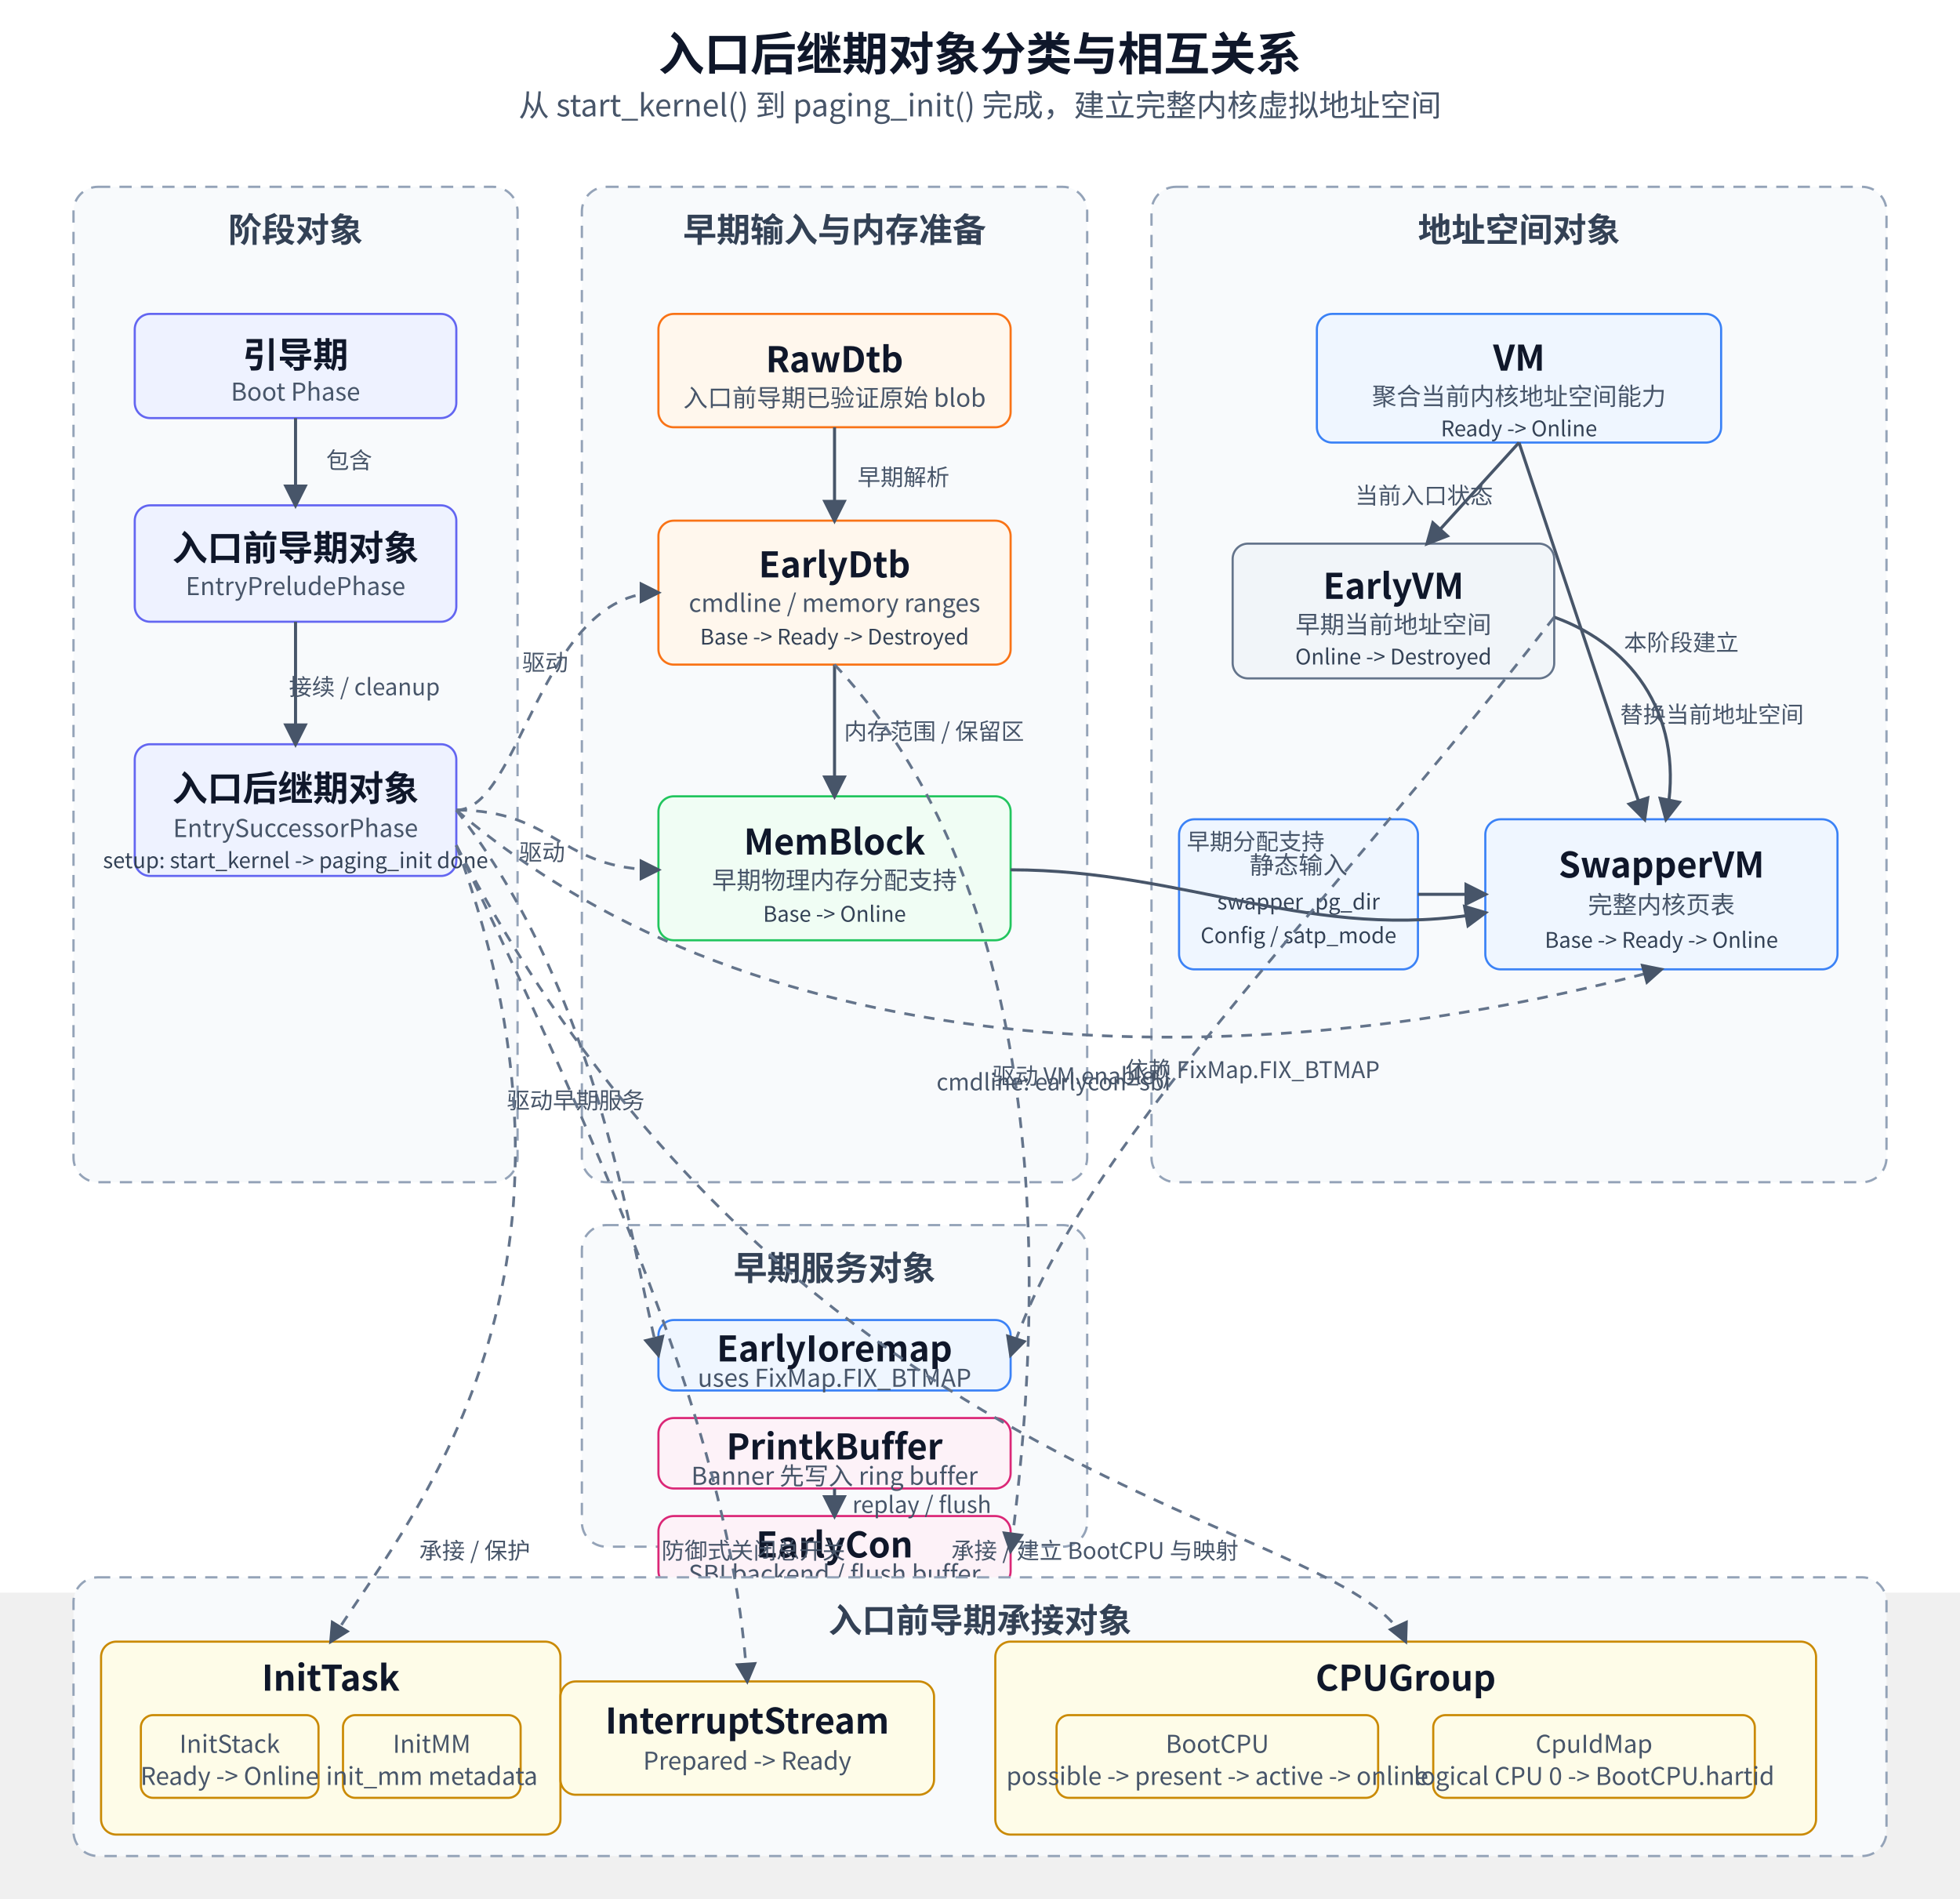
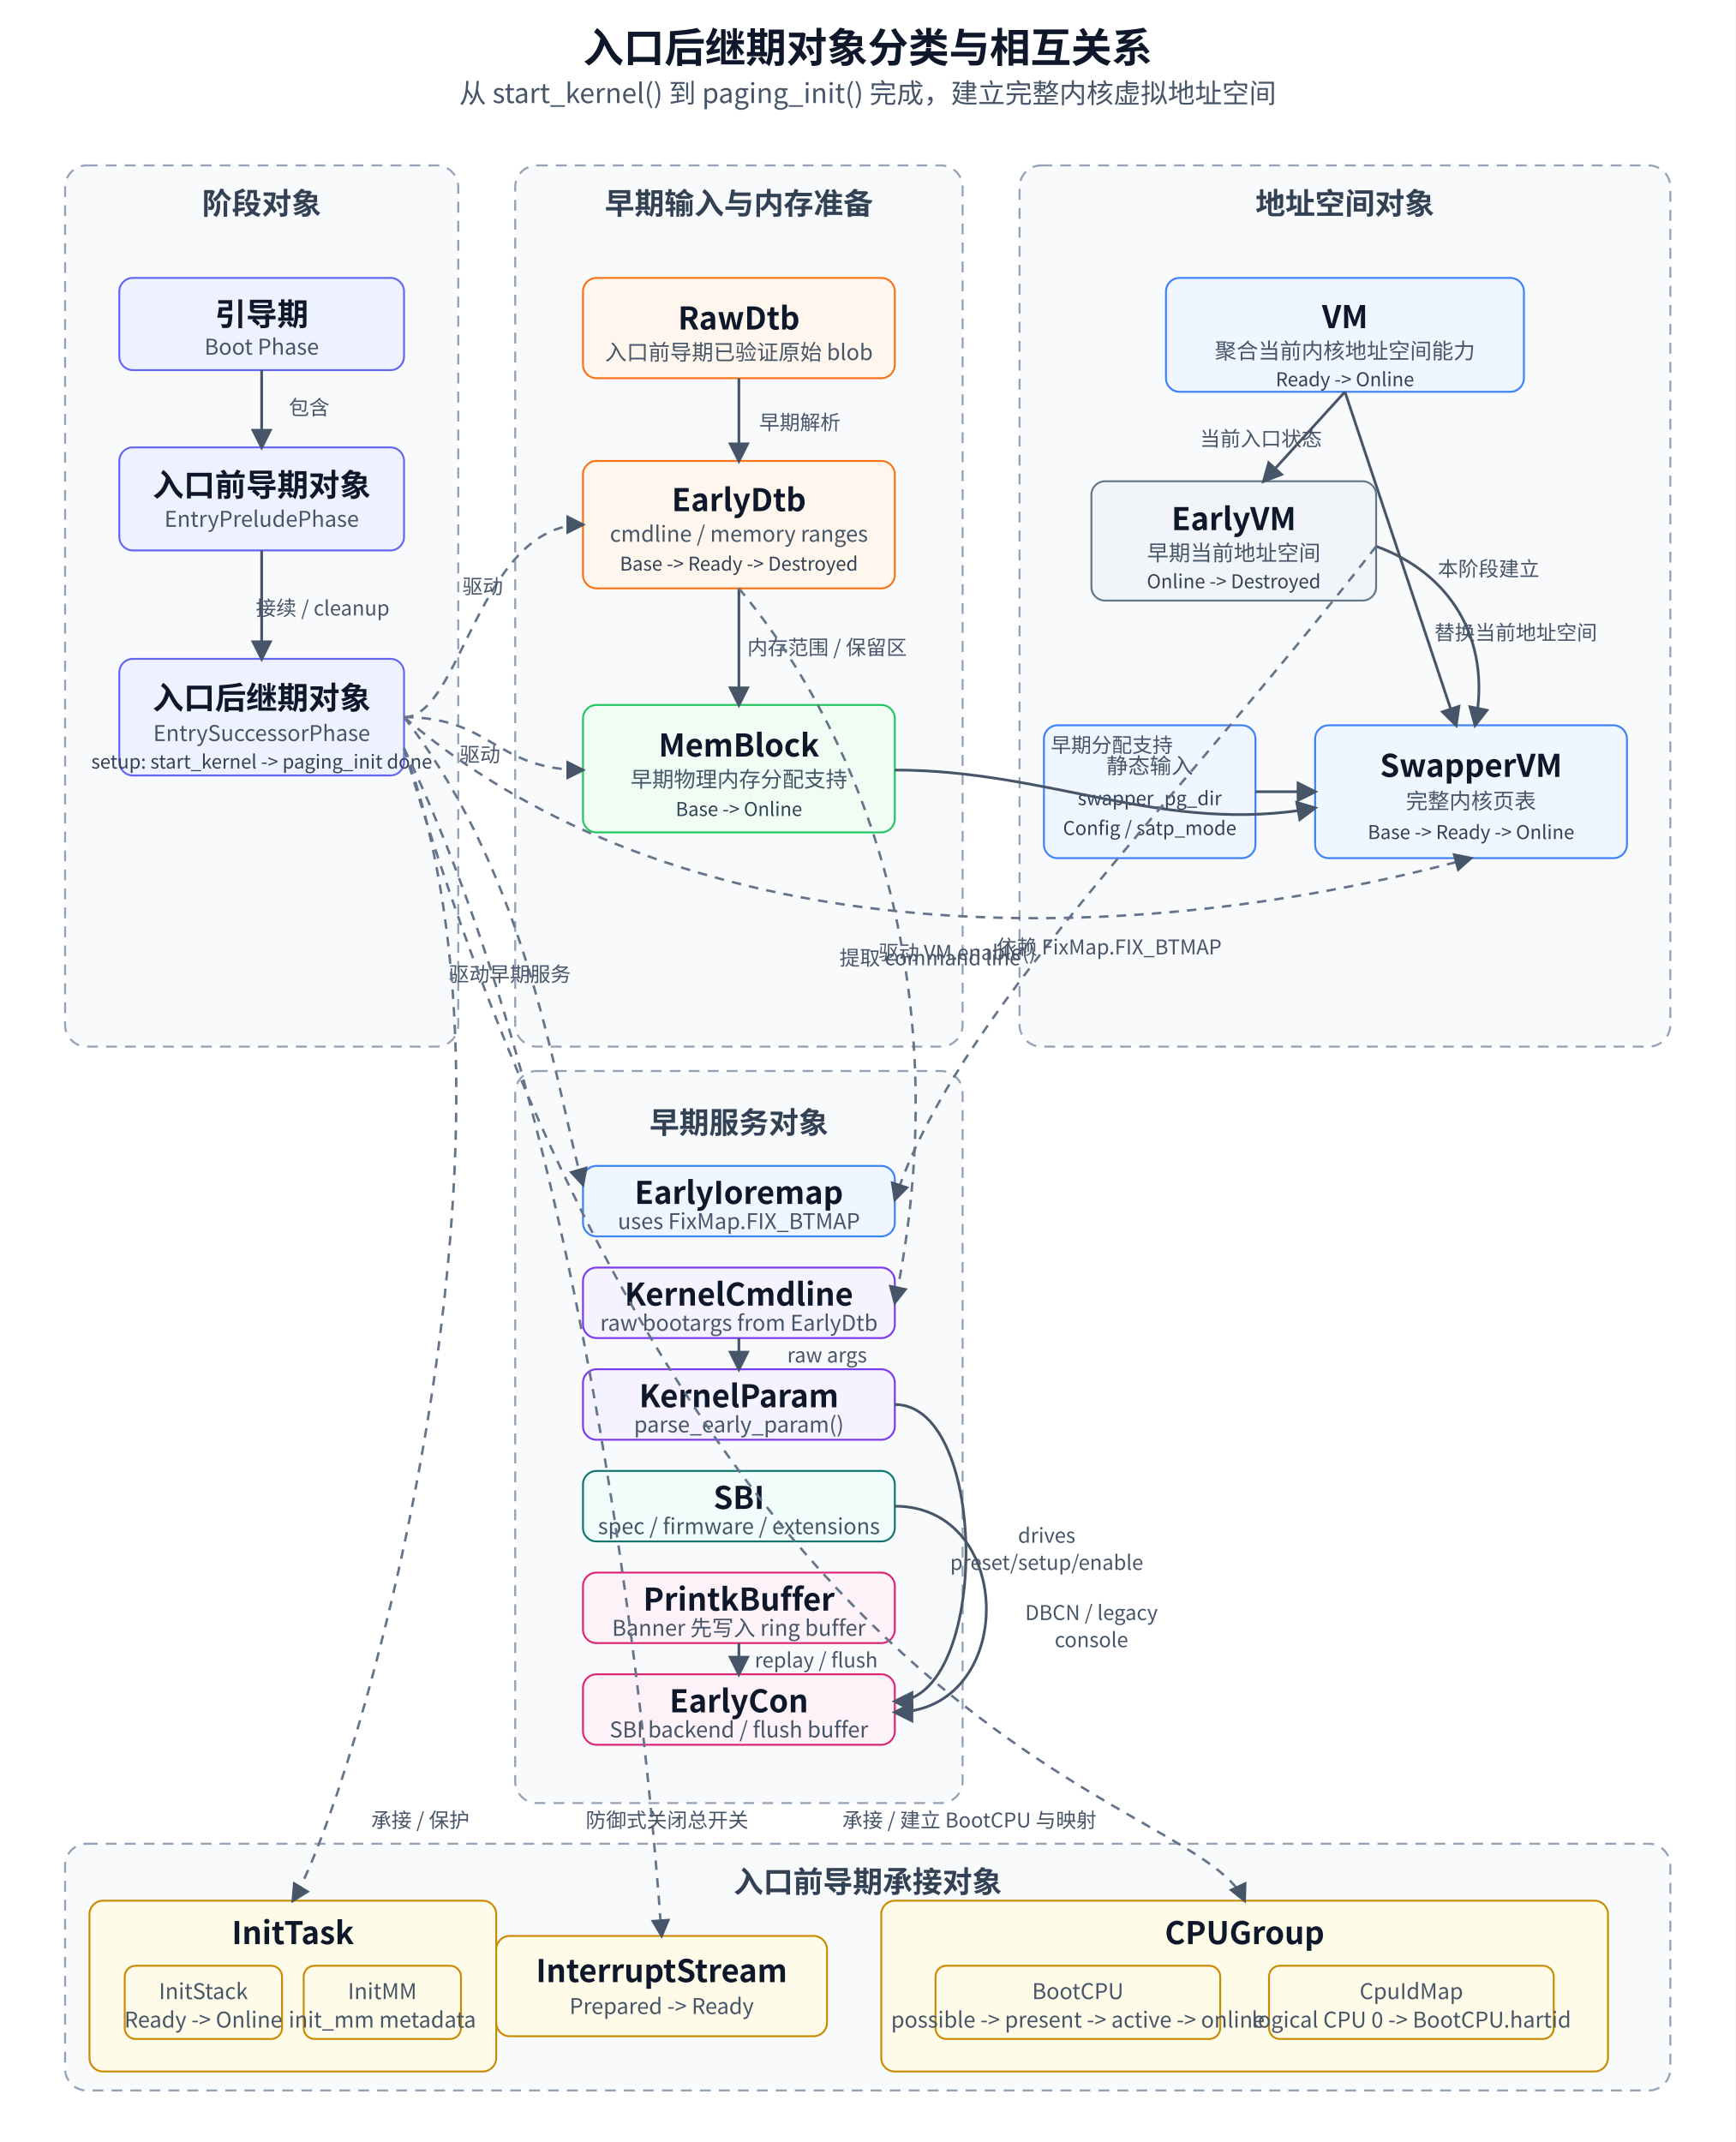
- <svg xmlns="http://www.w3.org/2000/svg" width="1280" height="1240" viewBox="0 0 1280 1240" role="img" aria-labelledby="title desc">
+ <svg xmlns="http://www.w3.org/2000/svg" width="1280" height="1580" viewBox="0 0 1280 1580" role="img" aria-labelledby="title desc">
  <defs>
    <marker id="arrow" viewBox="0 0 10 10" refX="8.5" refY="5" markerWidth="8" markerHeight="8" orient="auto-start-reverse">
      <path d="M 0 0 L 10 5 L 0 10 z" fill="#475569" />
    </marker>
    <style>
      text {
        font-family: "Microsoft YaHei", "Noto Sans CJK SC", "Source Han Sans SC", Arial, sans-serif;
        fill: #0f172a;
      }
      .title { font-size: 30px; font-weight: 600; }
      .subtitle { font-size: 20px; fill: #475569; }
      .group { fill: #f8fafc; stroke: #94a3b8; stroke-width: 1.5; stroke-dasharray: 8 6; }
      .group-label { font-size: 22px; font-weight: 600; fill: #334155; }
      .box { fill: #ffffff; stroke: #334155; stroke-width: 1.4; }
      .phase { fill: #eef2ff; stroke: #6366f1; }
      .dtb { fill: #fff7ed; stroke: #f97316; }
      .mem { fill: #f0fdf4; stroke: #22c55e; }
      .log { fill: #fdf2f8; stroke: #db2777; }
      .addr { fill: #eff6ff; stroke: #3b82f6; }
+       .svc { fill: #f0fdfa; stroke: #0f766e; }
+       .param { fill: #f5f3ff; stroke: #7c3aed; }
      .carry { fill: #fefce8; stroke: #ca8a04; }
      .inactive { fill: #f1f5f9; stroke: #64748b; }
      .label { font-size: 23px; font-weight: 600; text-anchor: middle; dominant-baseline: middle; }
      .small { font-size: 16px; fill: #475569; text-anchor: middle; dominant-baseline: middle; }
      .edge { stroke: #475569; stroke-width: 2; fill: none; marker-end: url(#arrow); }
      .edge-soft { stroke: #64748b; stroke-width: 1.8; stroke-dasharray: 7 6; fill: none; marker-end: url(#arrow); }
      .edge-label { font-size: 15px; fill: #475569; text-anchor: middle; }
      .state { font-size: 14px; fill: #334155; text-anchor: middle; dominant-baseline: middle; }
    </style>
  </defs>
-   <rect x="0" y="0" width="1280" height="1040" fill="#ffffff" />
+   <rect x="0" y="0" width="1280" height="1580" fill="#ffffff" />
  <text x="640" y="46" text-anchor="middle" class="title">入口后继期对象分类与相互关系</text>
  <text x="640" y="76" text-anchor="middle" class="subtitle">从 start_kernel() 到 paging_init() 完成，建立完整内核虚拟地址空间</text>
  <rect x="48" y="122" width="290" height="650" rx="16" class="group" />
  <text x="193" y="158" class="group-label" text-anchor="middle">阶段对象</text>
  <rect x="88" y="205" width="210" height="68" rx="10" class="box phase" />
  <text x="193" y="232" class="label">引导期</text>
  <text x="193" y="256" class="small">Boot Phase</text>
  <rect x="88" y="330" width="210" height="76" rx="10" class="box phase" />
  <text x="193" y="358" class="label">入口前导期对象</text>
  <text x="193" y="383" class="small">EntryPreludePhase</text>
  <rect x="88" y="486" width="210" height="86" rx="10" class="box phase" />
  <text x="193" y="515" class="label">入口后继期对象</text>
  <text x="193" y="541" class="small">EntrySuccessorPhase</text>
  <text x="193" y="562" class="state">setup: start_kernel -&gt; paging_init done</text>
  <path d="M193 273 L193 330" class="edge" />
  <text x="228" y="306" class="edge-label">包含</text>
  <path d="M193 406 L193 486" class="edge" />
  <text x="238" y="454" class="edge-label">接续 / cleanup</text>
  <rect x="380" y="122" width="330" height="650" rx="16" class="group" />
  <text x="545" y="158" class="group-label" text-anchor="middle">早期输入与内存准备</text>
  <rect x="430" y="205" width="230" height="74" rx="10" class="box dtb" />
  <text x="545" y="235" class="label">RawDtb</text>
  <text x="545" y="260" class="small">入口前导期已验证原始 blob</text>
  <rect x="430" y="340" width="230" height="94" rx="10" class="box dtb" />
  <text x="545" y="369" class="label">EarlyDtb</text>
  <text x="545" y="394" class="small">cmdline / memory ranges</text>
  <text x="545" y="416" class="state">Base -&gt; Ready -&gt; Destroyed</text>
  <rect x="430" y="520" width="230" height="94" rx="10" class="box mem" />
  <text x="545" y="550" class="label">MemBlock</text>
  <text x="545" y="575" class="small">早期物理内存分配支持</text>
  <text x="545" y="597" class="state">Base -&gt; Online</text>
  <path d="M545 279 L545 340" class="edge" />
  <text x="590" y="317" class="edge-label">早期解析</text>
  <path d="M545 434 L545 520" class="edge" />
  <text x="610" y="483" class="edge-label">内存范围 / 保留区</text>
  <rect x="752" y="122" width="480" height="650" rx="16" class="group" />
  <text x="992" y="158" class="group-label" text-anchor="middle">地址空间对象</text>
  <rect x="860" y="205" width="264" height="84" rx="10" class="box addr" />
  <text x="992" y="234" class="label">VM</text>
  <text x="992" y="259" class="small">聚合当前内核地址空间能力</text>
  <text x="992" y="280" class="state">Ready -&gt; Online</text>
  <rect x="805" y="355" width="210" height="88" rx="10" class="box inactive" />
  <text x="910" y="383" class="label">EarlyVM</text>
  <text x="910" y="408" class="small">早期当前地址空间</text>
  <text x="910" y="429" class="state">Online -&gt; Destroyed</text>
  <rect x="970" y="535" width="230" height="98" rx="10" class="box addr" />
  <text x="1085" y="565" class="label">SwapperVM</text>
  <text x="1085" y="591" class="small">完整内核页表</text>
  <text x="1085" y="614" class="state">Base -&gt; Ready -&gt; Online</text>
  <rect x="770" y="535" width="156" height="98" rx="10" class="box addr" />
  <text x="848" y="565" class="small">静态输入</text>
  <text x="848" y="589" class="state">swapper_pg_dir</text>
  <text x="848" y="611" class="state">Config / satp_mode</text>
  <path d="M992 289 L932 355" class="edge" />
  <text x="930" y="329" class="edge-label">当前入口状态</text>
  <path d="M992 289 L1074 535" class="edge" />
  <text x="1098" y="425" class="edge-label">本阶段建立</text>
  <path d="M1015 403 C1068 422, 1101 470, 1088 535" class="edge" />
  <text x="1118" y="472" class="edge-label">替换当前地址空间</text>
  <path d="M926 584 L970 584" class="edge" />
  <path d="M298 529 C340 529, 353 387, 430 387" class="edge-soft" />
  <text x="356" y="438" class="edge-label">驱动</text>
  <path d="M298 529 C363 529, 365 568, 430 568" class="edge-soft" />
  <text x="354" y="562" class="edge-label">驱动</text>
  <path d="M298 529 C498 700, 815 706, 1085 633" class="edge-soft" />
  <text x="706" y="708" class="edge-label">驱动 VM.enable()</text>
  <path d="M660 568 C775 568, 858 616, 970 596" class="edge" />
  <text x="820" y="555" class="edge-label">早期分配支持</text>
-   <rect x="380" y="800" width="330" height="210" rx="16" class="group" />
+   <rect x="380" y="790" width="330" height="540" rx="16" class="group" />
  <text x="545" y="836" class="group-label" text-anchor="middle">早期服务对象</text>
-   <rect x="430" y="862" width="230" height="46" rx="10" class="box addr" />
-   <text x="545" y="881" class="label">EarlyIoremap</text>
-   <text x="545" y="900" class="small">uses FixMap.FIX_BTMAP</text>
-   <rect x="430" y="926" width="230" height="46" rx="10" class="box log" />
-   <text x="545" y="945" class="label">PrintkBuffer</text>
-   <text x="545" y="964" class="small">Banner 先写入 ring buffer</text>
-   <rect x="430" y="990" width="230" height="46" rx="10" class="box log" />
-   <text x="545" y="1009" class="label">EarlyCon</text>
-   <text x="545" y="1028" class="small">SBI backend / flush buffer</text>
-   <path d="M545 972 L545 990" class="edge" />
-   <text x="602" y="988" class="edge-label">replay / flush</text>
+   <rect x="430" y="860" width="230" height="52" rx="10" class="box addr" />
+   <text x="545" y="880" class="label">EarlyIoremap</text>
+   <text x="545" y="901" class="small">uses FixMap.FIX_BTMAP</text>
+   <rect x="430" y="935" width="230" height="52" rx="10" class="box param" />
+   <text x="545" y="955" class="label">KernelCmdline</text>
+   <text x="545" y="976" class="small">raw bootargs from EarlyDtb</text>
+   <rect x="430" y="1010" width="230" height="52" rx="10" class="box param" />
+   <text x="545" y="1030" class="label">KernelParam</text>
+   <text x="545" y="1051" class="small">parse_early_param()</text>
+   <rect x="430" y="1085" width="230" height="52" rx="10" class="box svc" />
+   <text x="545" y="1105" class="label">SBI</text>
+   <text x="545" y="1126" class="small">spec / firmware / extensions</text>
+   <rect x="430" y="1160" width="230" height="52" rx="10" class="box log" />
+   <text x="545" y="1180" class="label">PrintkBuffer</text>
+   <text x="545" y="1201" class="small">Banner 先写入 ring buffer</text>
+   <rect x="430" y="1235" width="230" height="52" rx="10" class="box log" />
+   <text x="545" y="1255" class="label">EarlyCon</text>
+   <text x="545" y="1276" class="small">SBI backend / flush buffer</text>
+   <path d="M545 987 L545 1010" class="edge" />
+   <text x="610" y="1005" class="edge-label">raw args</text>
+   <path d="M660 1036 C730 1036, 730 1255, 660 1255" class="edge" />
+   <text x="772" y="1138" class="edge-label">drives</text>
+   <text x="772" y="1158" class="edge-label">preset/setup/enable</text>
+   <path d="M660 1111 C750 1111, 750 1263, 660 1263" class="edge" />
+   <text x="805" y="1195" class="edge-label">DBCN / legacy</text>
+   <text x="805" y="1215" class="edge-label">console</text>
+   <path d="M545 1212 L545 1235" class="edge" />
+   <text x="602" y="1230" class="edge-label">replay / flush</text>
  <path d="M1015 403 C860 602, 704 750, 660 885" class="edge-soft" />
  <text x="818" y="704" class="edge-label">依赖 FixMap.FIX_BTMAP</text>
-   <path d="M545 434 C650 545, 696 740, 660 1013" class="edge-soft" />
-   <text x="688" y="712" class="edge-label">cmdline: earlycon=sbi</text>
-   <path d="M298 529 C392 650, 410 805, 430 885" class="edge-soft" />
+   <path d="M545 434 C650 560, 704 750, 660 961" class="edge-soft" />
+   <text x="686" y="712" class="edge-label">提取 command line</text>
+   <path d="M298 529 C392 650, 410 805, 430 874" class="edge-soft" />
  <text x="376" y="724" class="edge-label">驱动早期服务</text>
-   <rect x="48" y="1030" width="1184" height="182" rx="16" class="group" />
-   <text x="640" y="1066" class="group-label" text-anchor="middle">入口前导期承接对象</text>
-   <rect x="66" y="1072" width="300" height="126" rx="10" class="box carry" />
-   <text x="216" y="1096" class="label">InitTask</text>
-   <rect x="92" y="1120" width="116" height="54" rx="8" class="box carry" />
-   <text x="150" y="1139" class="small">InitStack</text>
-   <text x="150" y="1160" class="small">Ready -&gt; Online</text>
-   <rect x="224" y="1120" width="116" height="54" rx="8" class="box carry" />
-   <text x="282" y="1139" class="small">InitMM</text>
-   <text x="282" y="1160" class="small">init_mm metadata</text>
-   <rect x="366" y="1098" width="244" height="74" rx="10" class="box carry" />
-   <text x="488" y="1124" class="label">InterruptStream</text>
-   <text x="488" y="1150" class="small">Prepared -&gt; Ready</text>
-   <rect x="650" y="1072" width="536" height="126" rx="10" class="box carry" />
-   <text x="918" y="1096" class="label">CPUGroup</text>
-   <rect x="690" y="1120" width="210" height="54" rx="8" class="box carry" />
-   <text x="795" y="1139" class="small">BootCPU</text>
-   <text x="795" y="1160" class="small">possible -&gt; present -&gt; active -&gt; online</text>
-   <rect x="936" y="1120" width="210" height="54" rx="8" class="box carry" />
-   <text x="1041" y="1139" class="small">CpuIdMap</text>
-   <text x="1041" y="1160" class="small">logical CPU 0 -&gt; BootCPU.hartid</text>
-   <path d="M298 552 C405 842, 260 1000, 216 1072" class="edge-soft" />
-   <text x="310" y="1018" class="edge-label">承接 / 保护</text>
-   <path d="M298 552 C438 842, 480 980, 488 1098" class="edge-soft" />
-   <text x="492" y="1018" class="edge-label">防御式关闭总开关</text>
-   <path d="M298 552 C520 978, 880 990, 918 1072" class="edge-soft" />
-   <text x="715" y="1018" class="edge-label">承接 / 建立 BootCPU 与映射</text>
+   <rect x="48" y="1360" width="1184" height="182" rx="16" class="group" />
+   <text x="640" y="1396" class="group-label" text-anchor="middle">入口前导期承接对象</text>
+   <rect x="66" y="1402" width="300" height="126" rx="10" class="box carry" />
+   <text x="216" y="1426" class="label">InitTask</text>
+   <rect x="92" y="1450" width="116" height="54" rx="8" class="box carry" />
+   <text x="150" y="1469" class="small">InitStack</text>
+   <text x="150" y="1490" class="small">Ready -&gt; Online</text>
+   <rect x="224" y="1450" width="116" height="54" rx="8" class="box carry" />
+   <text x="282" y="1469" class="small">InitMM</text>
+   <text x="282" y="1490" class="small">init_mm metadata</text>
+   <rect x="366" y="1428" width="244" height="74" rx="10" class="box carry" />
+   <text x="488" y="1454" class="label">InterruptStream</text>
+   <text x="488" y="1480" class="small">Prepared -&gt; Ready</text>
+   <rect x="650" y="1402" width="536" height="126" rx="10" class="box carry" />
+   <text x="918" y="1426" class="label">CPUGroup</text>
+   <rect x="690" y="1450" width="210" height="54" rx="8" class="box carry" />
+   <text x="795" y="1469" class="small">BootCPU</text>
+   <text x="795" y="1490" class="small">possible -&gt; present -&gt; active -&gt; online</text>
+   <rect x="936" y="1450" width="210" height="54" rx="8" class="box carry" />
+   <text x="1041" y="1469" class="small">CpuIdMap</text>
+   <text x="1041" y="1490" class="small">logical CPU 0 -&gt; BootCPU.hartid</text>
+   <path d="M298 552 C405 842, 260 1330, 216 1402" class="edge-soft" />
+   <text x="310" y="1348" class="edge-label">承接 / 保护</text>
+   <path d="M298 552 C438 842, 480 1310, 488 1428" class="edge-soft" />
+   <text x="492" y="1348" class="edge-label">防御式关闭总开关</text>
+   <path d="M298 552 C520 1308, 880 1320, 918 1402" class="edge-soft" />
+   <text x="715" y="1348" class="edge-label">承接 / 建立 BootCPU 与映射</text>
</svg>
